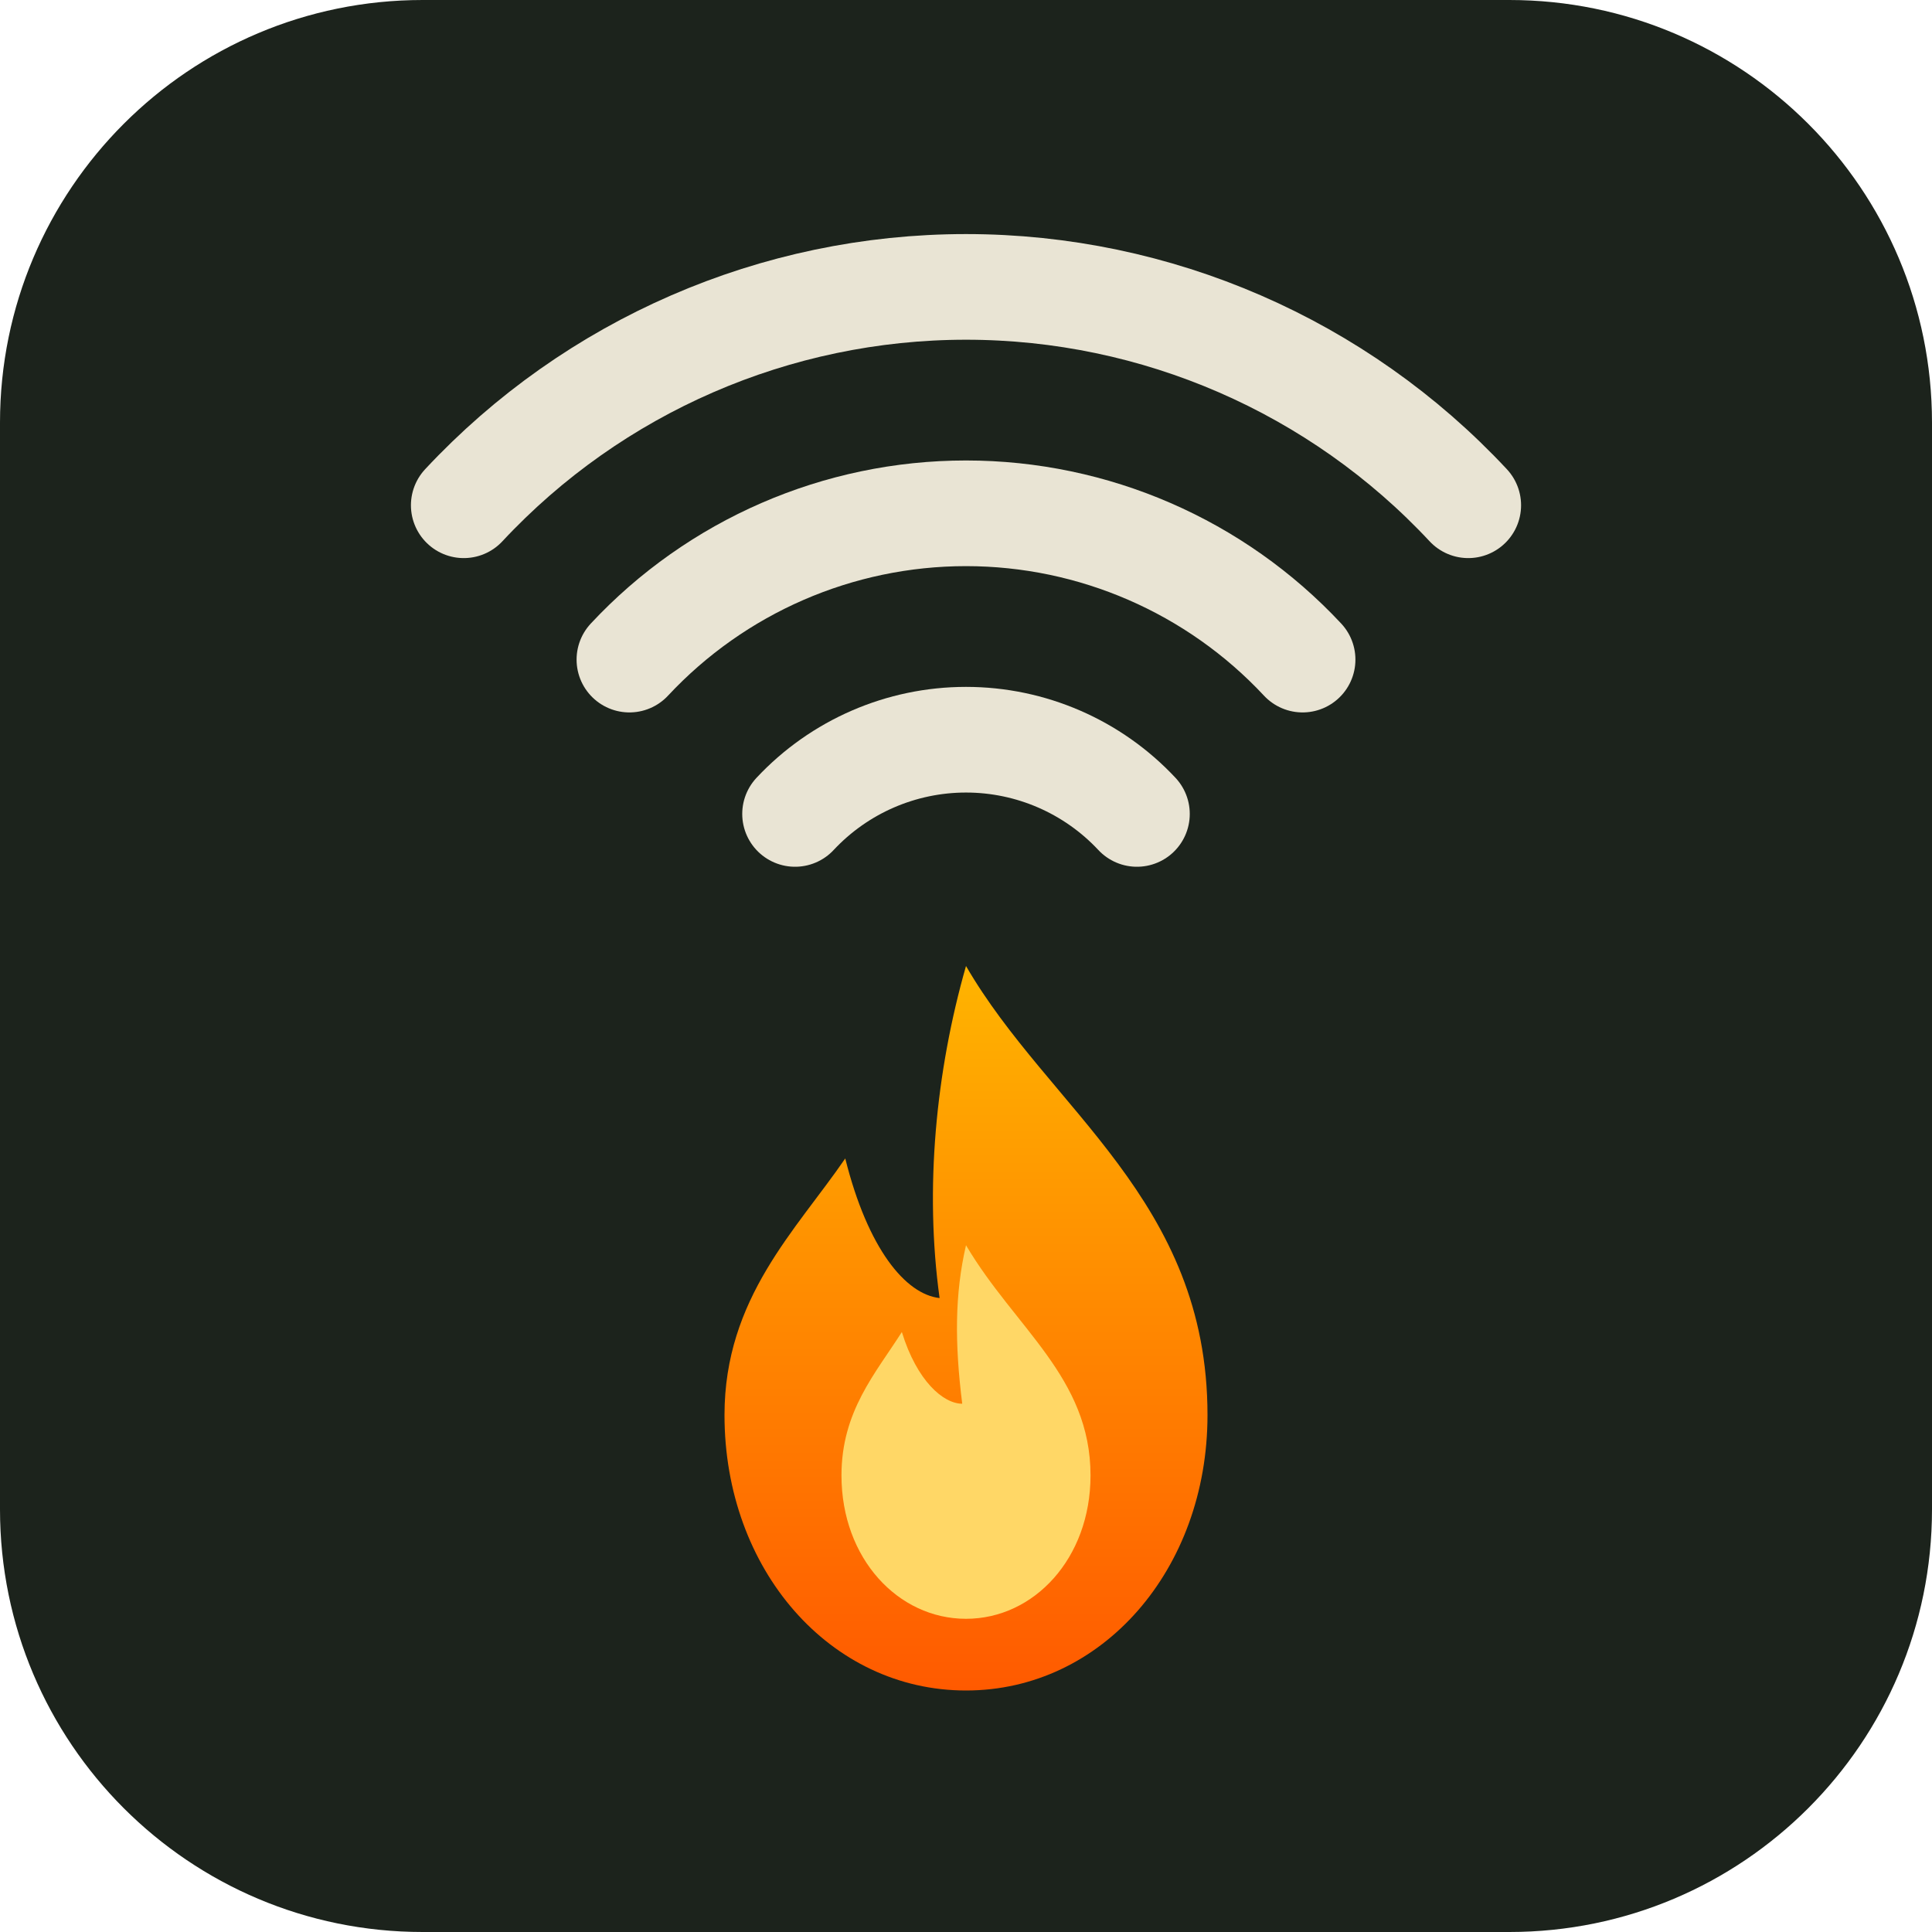
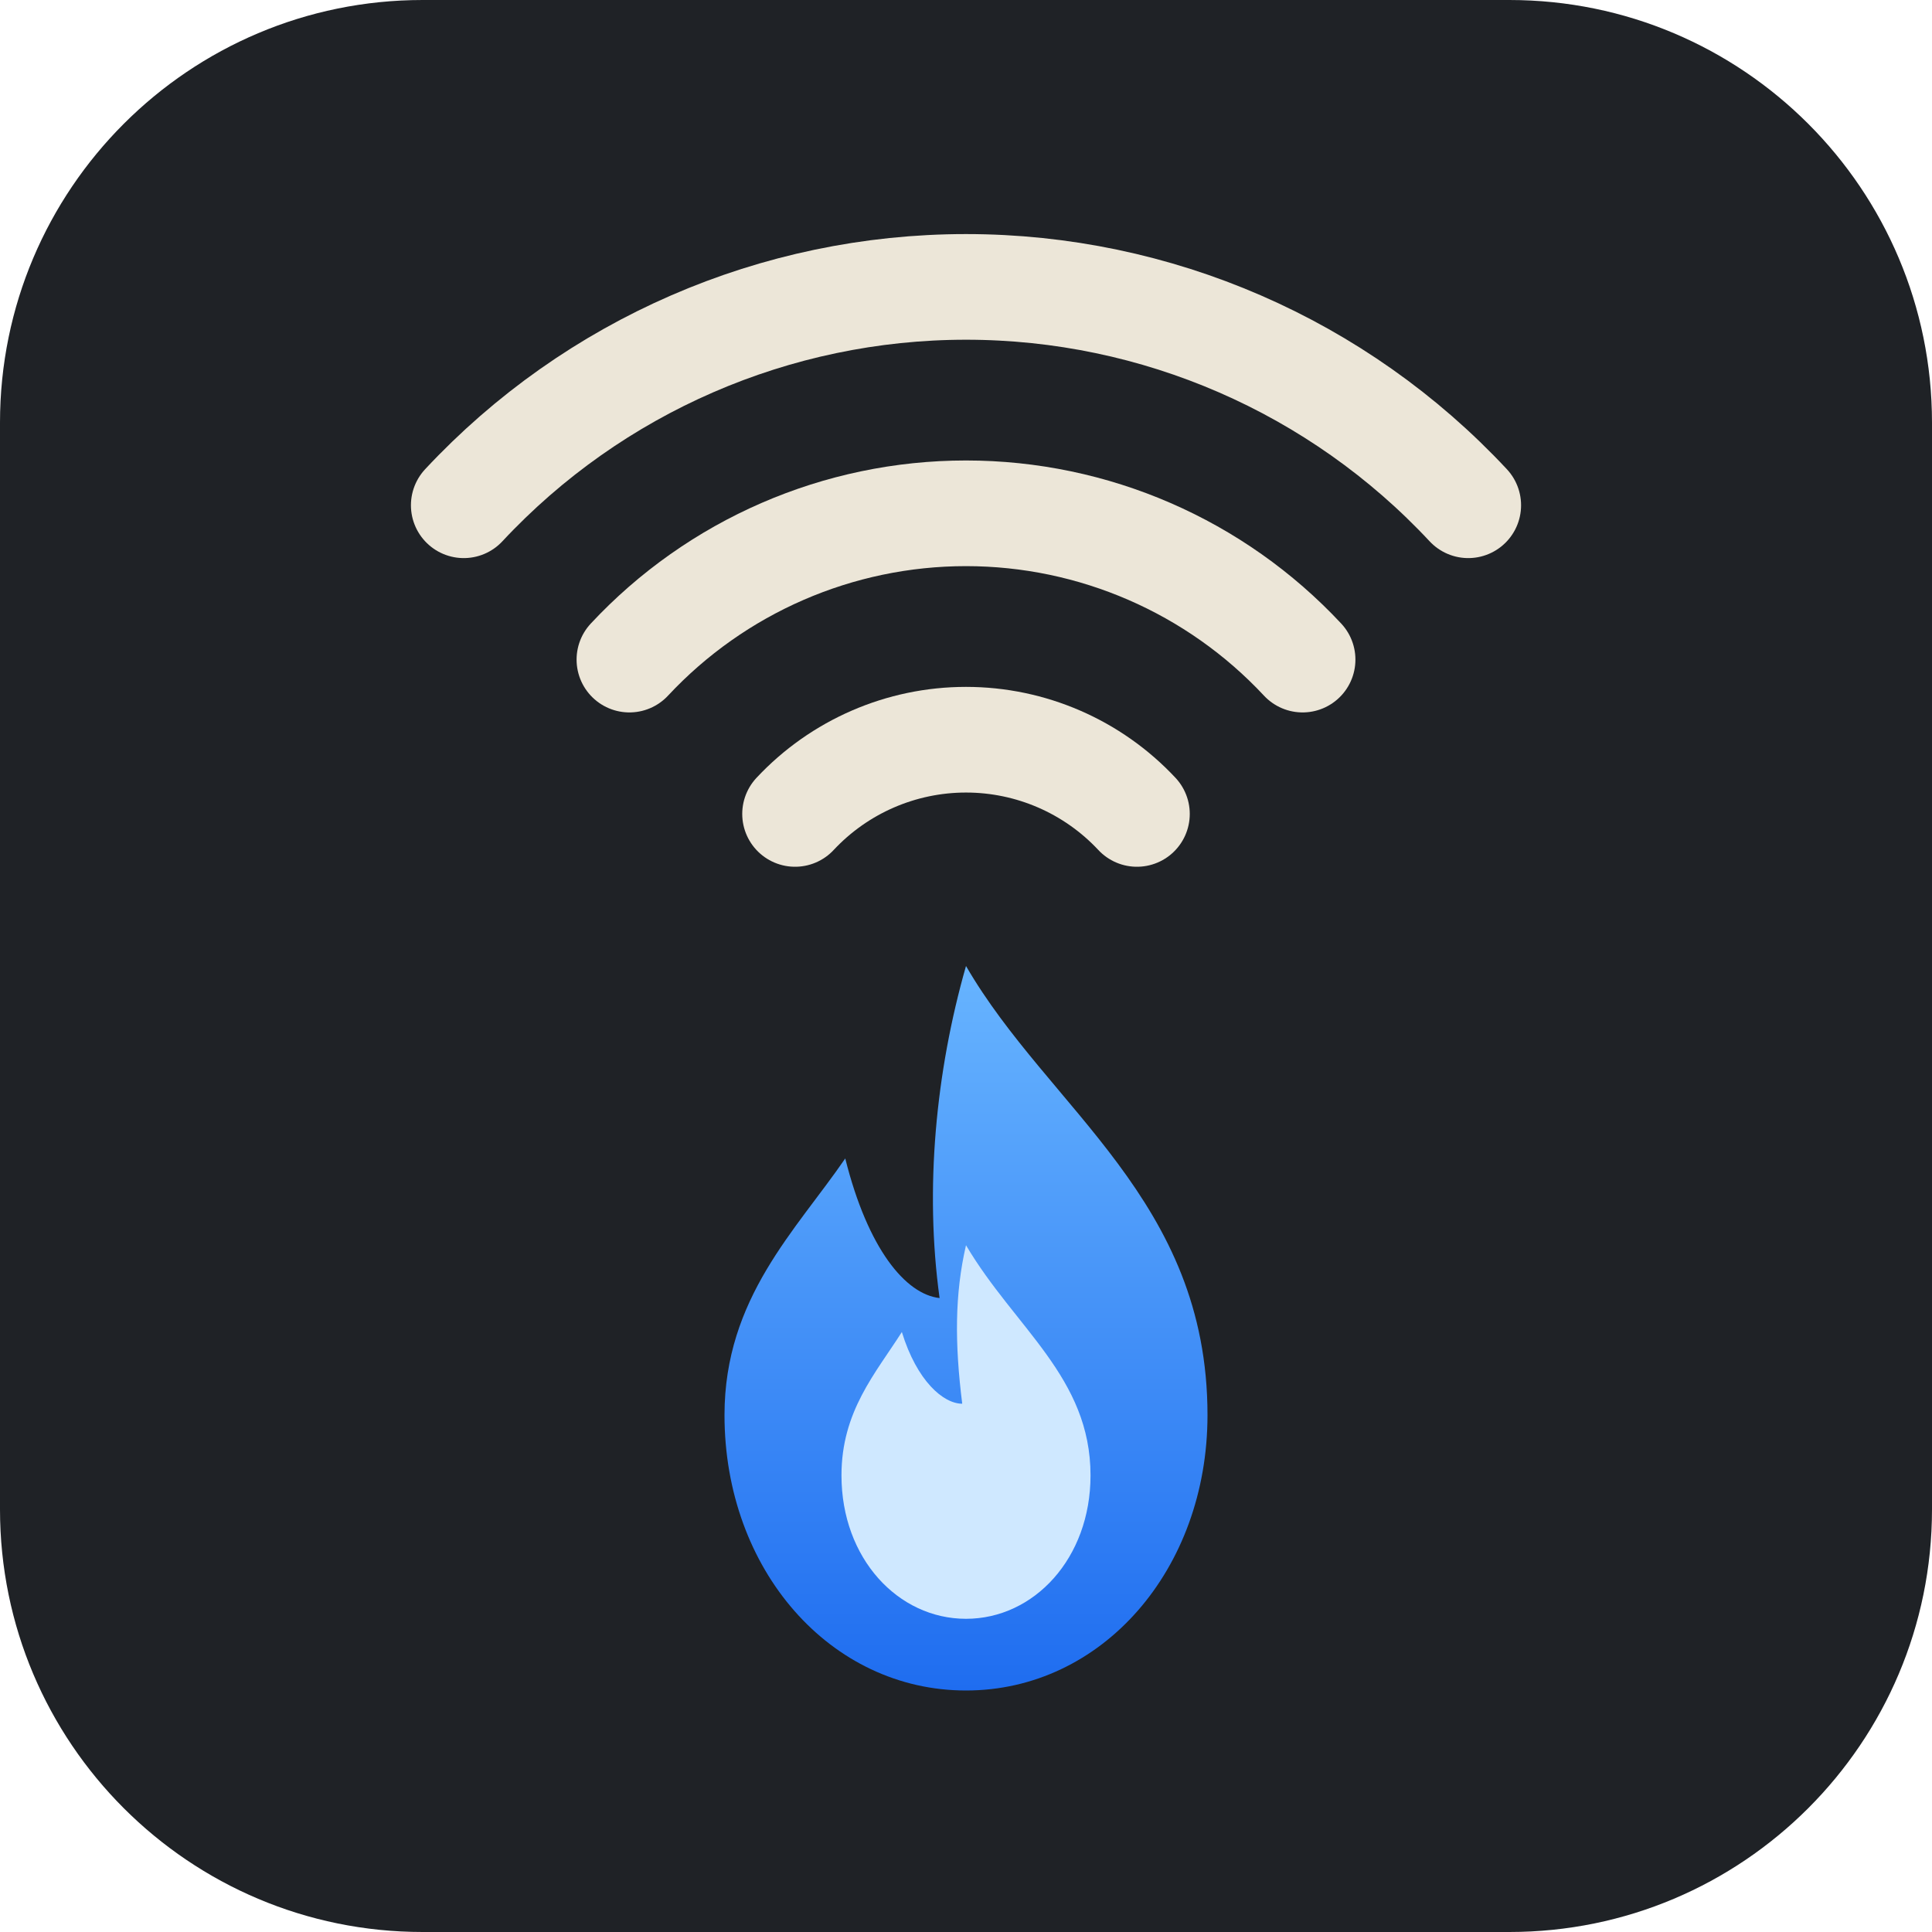
<svg xmlns="http://www.w3.org/2000/svg" viewBox="0 0 512 512" width="512" height="512">
  <defs>
    <linearGradient id="fl" x1="0" y1="0" x2="0" y2="1">
-       <stop offset="0" stop-color="#ffb400" />
-       <stop offset="1" stop-color="#ff5a00" />
+       <stop offset="0" stop-color="#67b4ff" />
+       <stop offset="1" stop-color="#1f6df0" />
    </linearGradient>
  </defs>
-   <rect width="512" height="512" rx="112" fill="#1c231c" />
-   <path d="M210.7 215.7 A62 62 0 0 1 301.3 215.7" fill="none" stroke="#e9e4d4" stroke-width="28" stroke-linecap="round" />
-   <path d="M166.8 174.8 A122 122 0 0 1 345.2 174.8" fill="none" stroke="#e9e4d4" stroke-width="28" stroke-linecap="round" />
-   <path d="M122.9 133.9 A182 182 0 0 1 389.1 133.9" fill="none" stroke="#e9e4d4" stroke-width="28" stroke-linecap="round" />
+   <rect width="512" height="512" rx="112" fill="#1f2226" />
+   <path d="M210.7 215.7 A62 62 0 0 1 301.3 215.7" fill="none" stroke="#ece6d8" stroke-width="28" stroke-linecap="round" />
+   <path d="M166.8 174.8 A122 122 0 0 1 345.2 174.8" fill="none" stroke="#ece6d8" stroke-width="28" stroke-linecap="round" />
+   <path d="M122.9 133.9 A182 182 0 0 1 389.1 133.9" fill="none" stroke="#ece6d8" stroke-width="28" stroke-linecap="round" />
  <g transform="translate(256 448) scale(0.5) translate(-256 -436)">
    <path d="M256 52 C300 128 384 176 384 290 C384 372 328 436 256 436 C184 436 128 372 128 290 C128 228 166 192 192 154 C204 202 224 226 242 228 C234 170 240 108 256 52 Z" fill="url(#fl)" />
-     <path d="M256 200 C282 244 322 270 322 322 C322 366 292 398 256 398 C220 398 190 366 190 322 C190 288 208 268 222 246 C230 272 244 284 254 284 C250 252 250 226 256 200 Z" fill="#ffd766" />
+     <path d="M256 200 C282 244 322 270 322 322 C322 366 292 398 256 398 C220 398 190 366 190 322 C190 288 208 268 222 246 C230 272 244 284 254 284 C250 252 250 226 256 200 Z" fill="#cfe8ff" />
  </g>
</svg>
